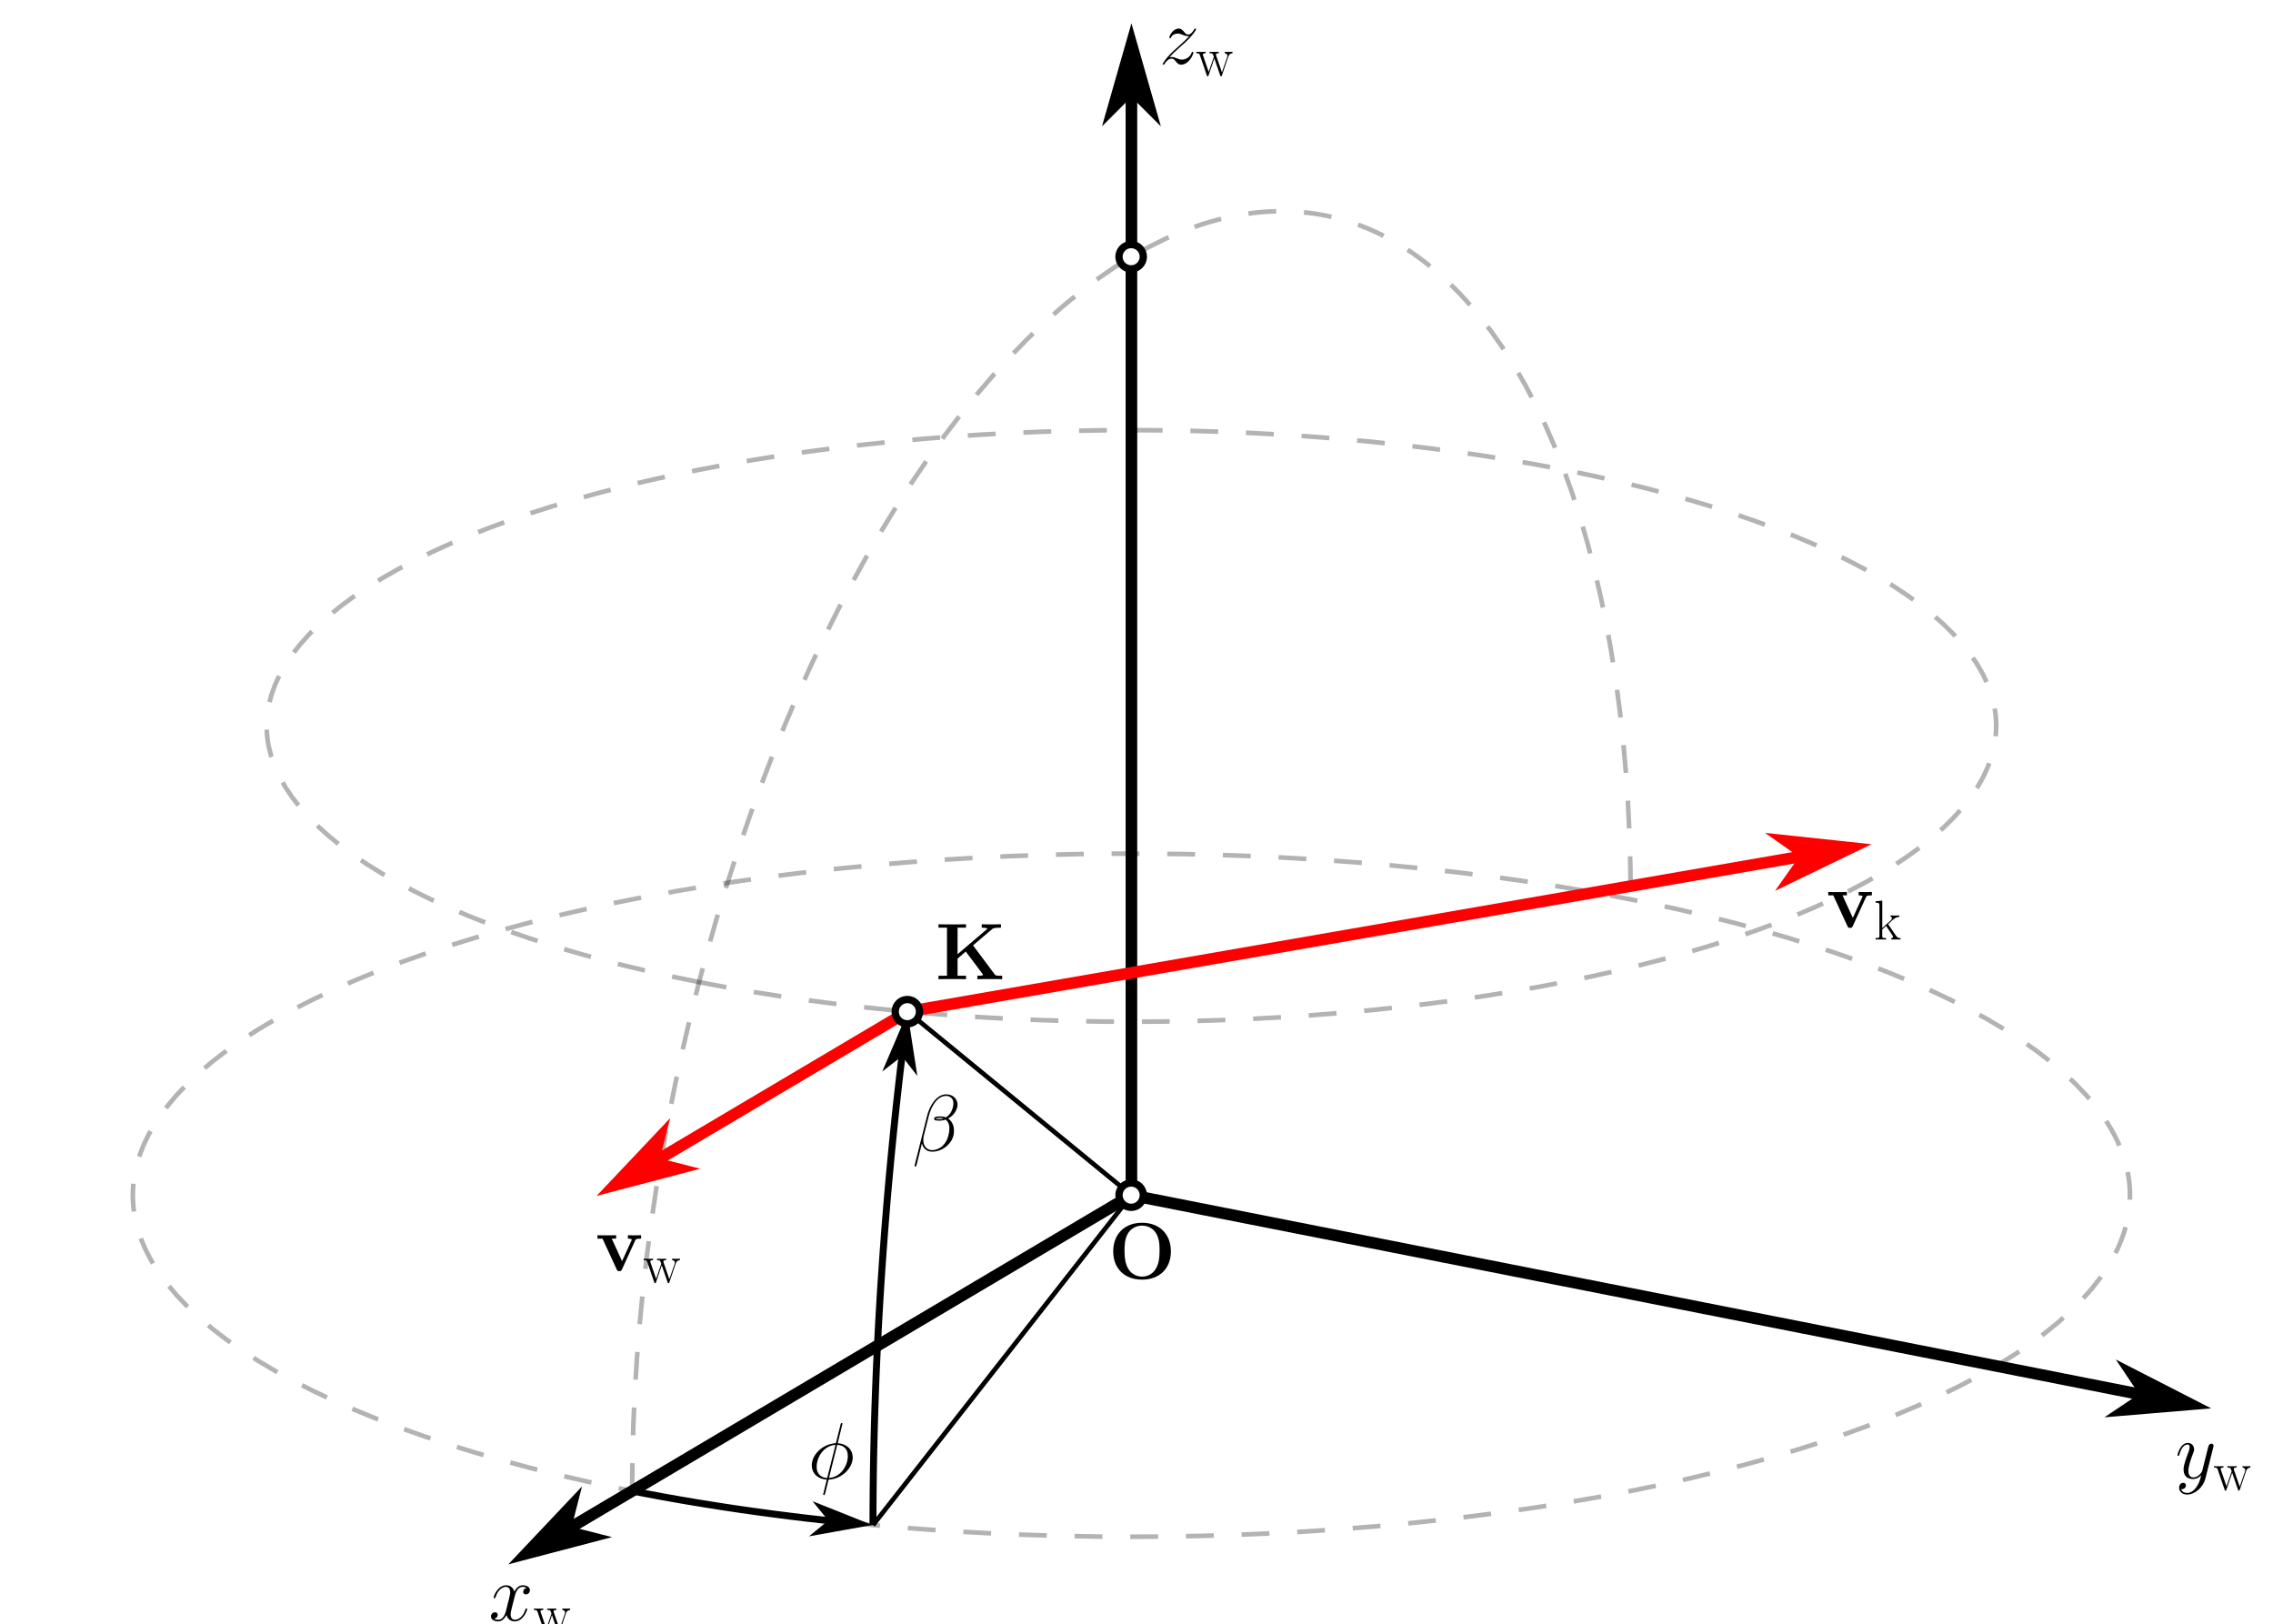
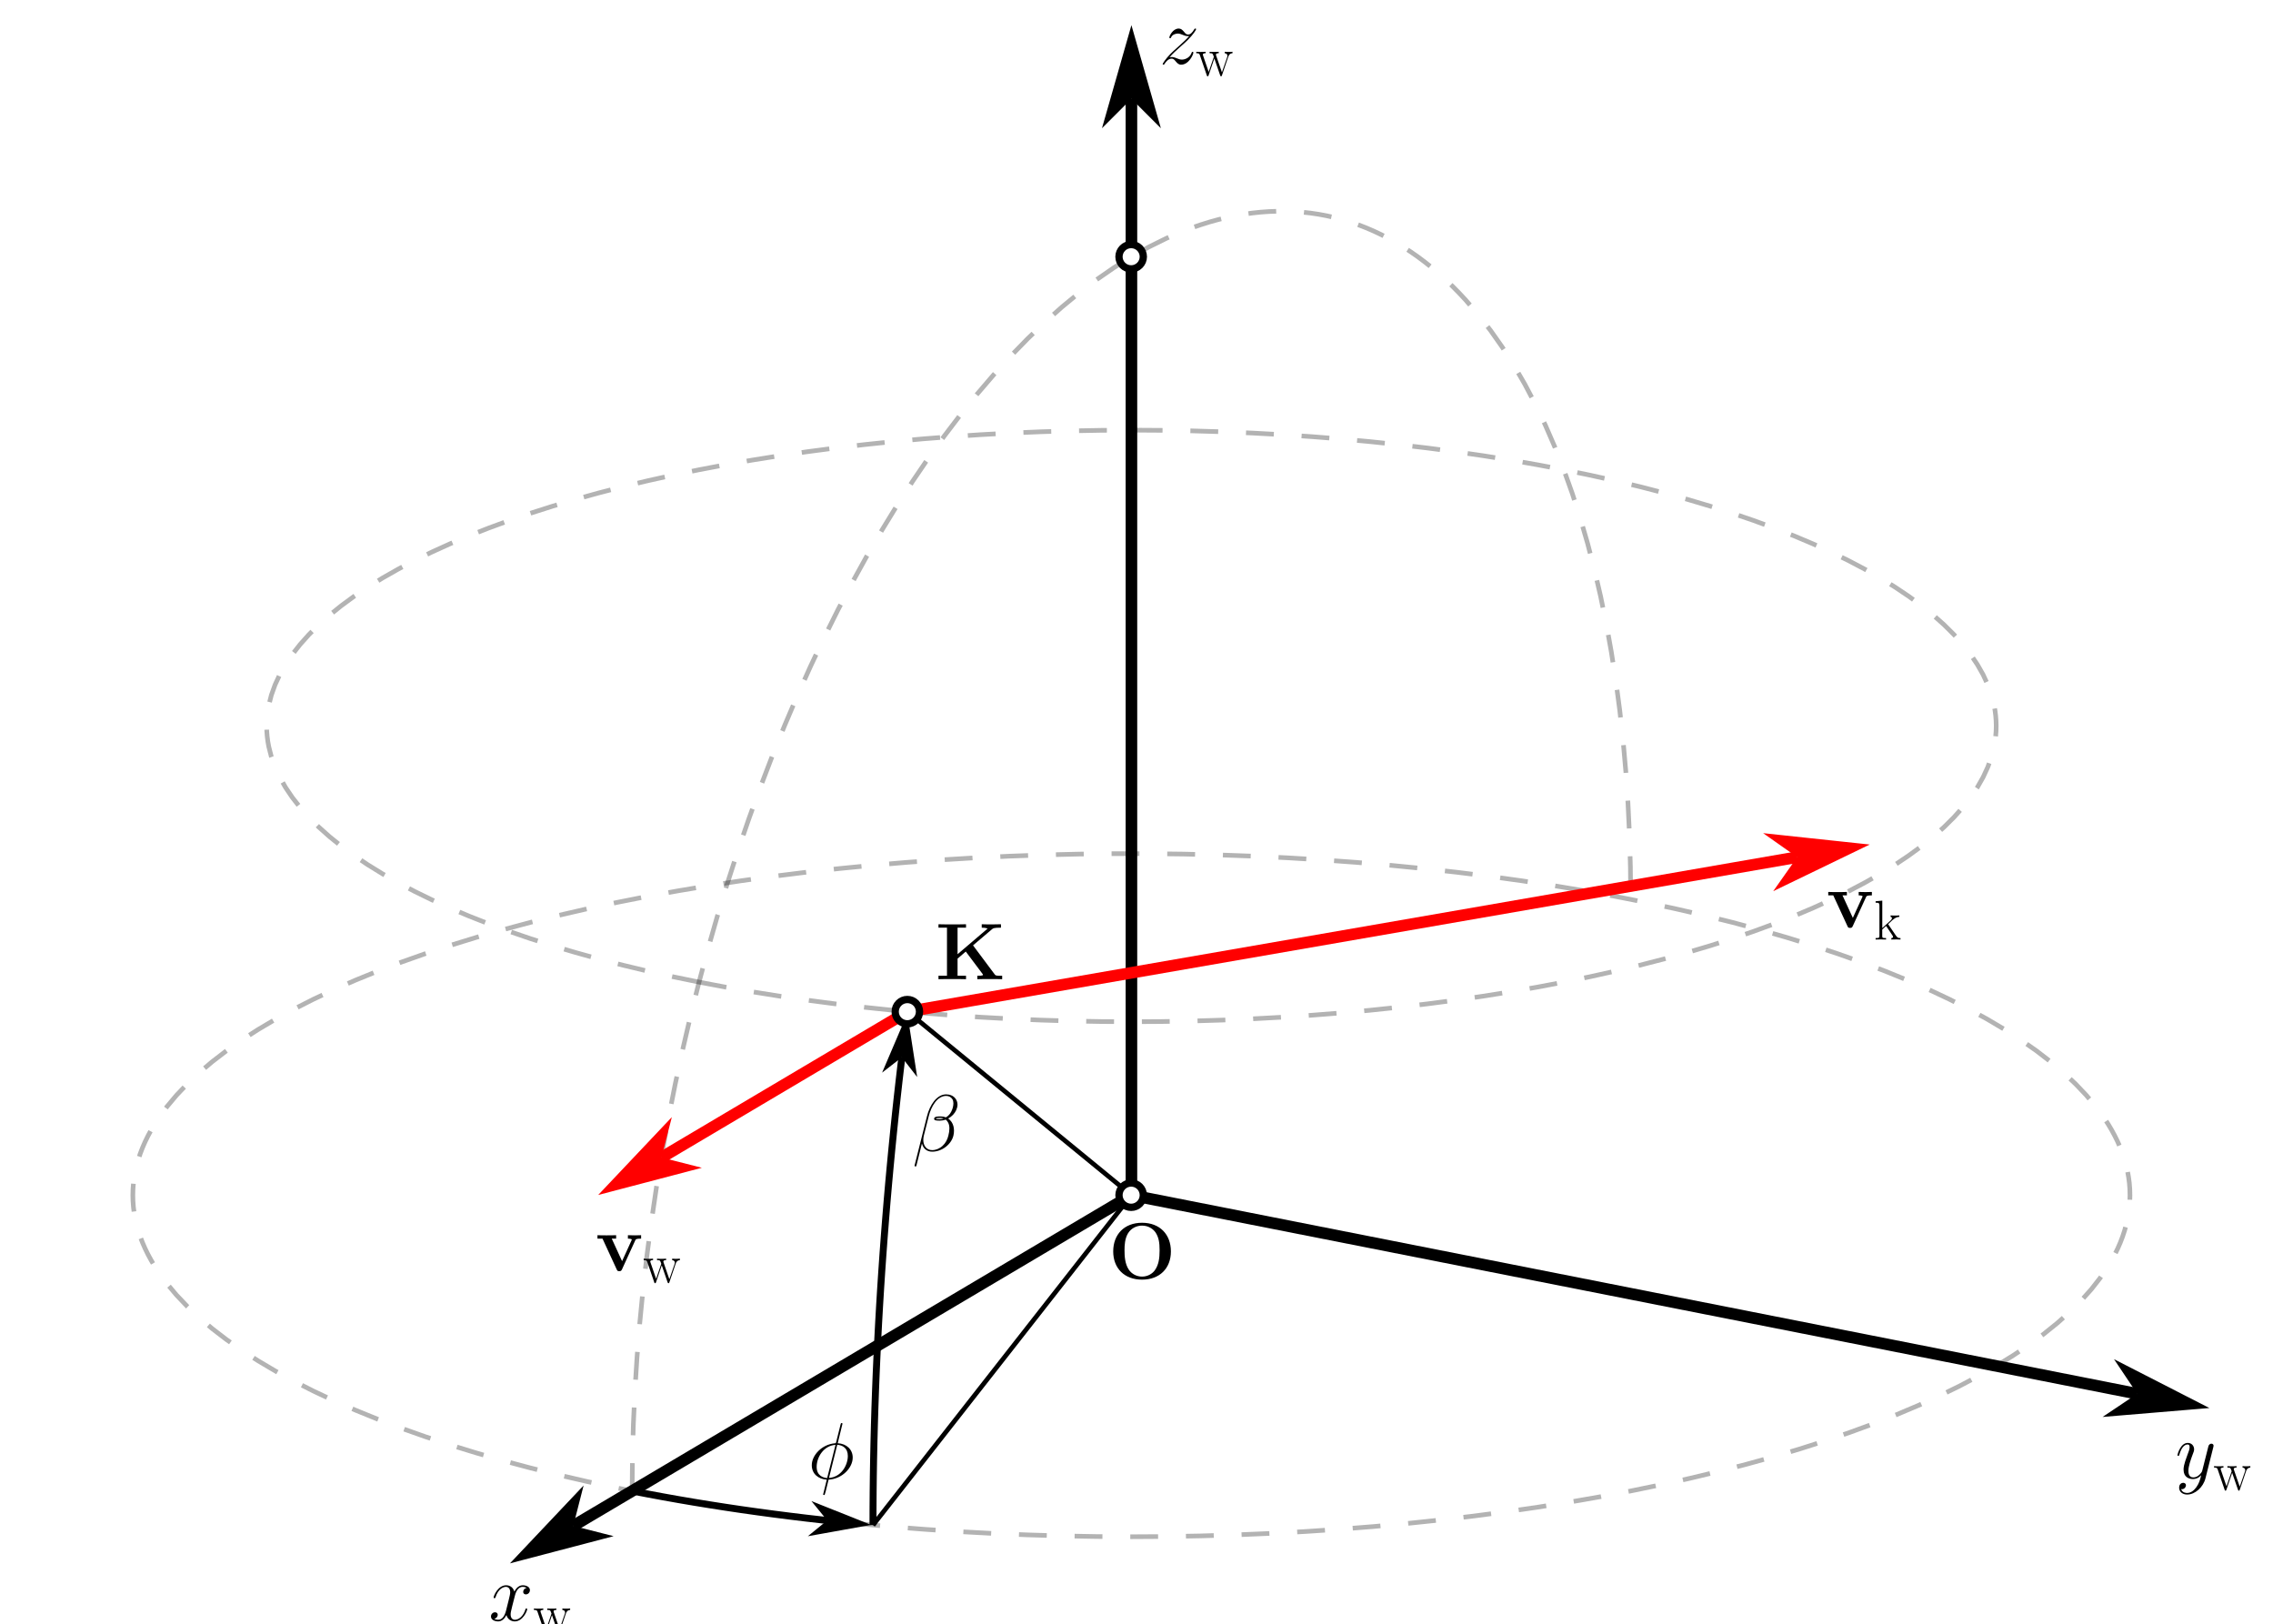
<svg xmlns="http://www.w3.org/2000/svg" xmlns:xlink="http://www.w3.org/1999/xlink" width="735pt" height="525pt" version="1.1" viewBox="0 0 735 525">
  <defs>
    <g id="j">
      <path d="m20.266-8.812c0-5.484-3.578-9.266-9.328-9.266-5.781 0-9.328 3.797-9.328 9.266s3.625 9.125 9.328 9.125c5.688 0 9.328-3.656 9.328-9.125zm-3.656-0.359c0 2.562-0.281 4.719-1.578 6.5-0.656 0.891-2.078 2-4.094 2-1.688 0-3.328-0.812-4.312-2.281-1.234-1.891-1.359-4.328-1.359-6.219 0-1.578 0.078-3.75 1.141-5.516 1.125-1.812 3-2.469 4.531-2.469 2.094 0 3.641 1.125 4.406 2.281 0.953 1.5 1.266 3.109 1.266 5.703z" />
    </g>
    <g id="i">
      <path d="m21.578 0v-1.109h-0.703c-1.391 0-1.5-0.141-1.75-0.5l-6.969-9.328 6.156-5.234c0.344-0.281 0.578-0.484 2.875-0.484v-1.109l-2.766 0.047c-0.781 0-2.797 0-3.453-0.047v1.109c0.578 0 1.203 0.031 1.875 0.281v0.031l-9.688 8.266v-8.578h2.734v-1.109c-0.75 0.047-3.516 0.047-4.453 0.047s-3.703 0-4.453-0.047v1.109h2.75v15.547h-2.75v1.109c0.75-0.047 3.516-0.047 4.453-0.047s3.703 0 4.453 0.047v-1.109h-2.734v-5.547l2.656-2.281 5.422 7.234c0.047 0.078 0.156 0.203 0.156 0.297 0 0.297-1.266 0.297-1.844 0.297v1.109c0.828-0.047 3.234-0.047 4.219-0.047 0.781 0 3.219 0 3.812 0.047z" />
    </g>
    <g id="b">
      <path d="m14.734-10.391v-1.109c-0.922 0.047-0.984 0.047-2.047 0.047l-2.219-0.047v1.109c0.703 0 1.266 0.125 1.266 0.312 0 0 0 0.047-0.125 0.312l-3.031 6.656-3.344-7.281h1.422v-1.109c-0.594 0.047-2.406 0.047-3.109 0.047-0.75 0-2.25 0-2.922-0.047v1.109h1.625l4.562 9.891c0.234 0.5 0.281 0.625 0.875 0.625 0.422 0 0.625-0.047 0.859-0.562l4.281-9.359c0.172-0.391 0.281-0.594 1.906-0.594z" />
    </g>
    <g id="h">
      <path d="m12.438-3.703c0-0.125-0.109-0.234-0.266-0.234-0.234 0-0.25 0.125-0.328 0.344-0.703 2.266-2.203 3.328-3.375 3.328-0.906 0-1.391-0.672-1.391-1.734 0-0.562 0.094-0.984 0.516-2.688l0.906-3.531c0.391-1.547 1.266-2.688 2.453-2.688 0 0 0.781 0 1.328 0.344-0.828 0.141-1.141 0.766-1.141 1.266 0 0.625 0.484 0.828 0.859 0.828 0.766 0 1.312-0.672 1.312-1.375 0-1.094-1.234-1.578-2.328-1.578-1.578 0-2.469 1.547-2.688 2.047-0.609-1.953-2.203-2.047-2.672-2.047-2.641 0-4.047 3.391-4.047 3.953 0 0.109 0.109 0.234 0.281 0.234 0.219 0 0.266-0.156 0.312-0.25 0.891-2.875 2.625-3.422 3.375-3.422 1.156 0 1.391 1.094 1.391 1.703 0 0.578-0.156 1.172-0.453 2.422l-0.891 3.547c-0.391 1.547-1.141 2.969-2.516 2.969-0.125 0-0.766 0-1.312-0.328 0.922-0.188 1.141-0.953 1.141-1.266 0-0.531-0.391-0.828-0.891-0.828-0.609 0-1.297 0.531-1.297 1.359 0 1.094 1.219 1.594 2.344 1.594 1.234 0 2.125-0.984 2.656-2.047 0.422 1.516 1.719 2.047 2.672 2.047 2.641 0 4.047-3.406 4.047-3.969z" />
    </g>
    <g id="g">
      <path d="m12.312-10.078c0.016-0.125 0.078-0.281 0.078-0.438 0-0.391-0.312-0.656-0.703-0.656-0.234 0-0.781 0.109-0.984 0.891l-1.922 7.609c-0.125 0.469-0.125 0.516-0.328 0.812-0.531 0.719-1.375 1.594-2.625 1.594-1.453 0-1.578-1.422-1.578-2.125 0-1.469 0.703-3.469 1.391-5.328 0.297-0.75 0.453-1.109 0.453-1.641 0-1.078-0.781-2.062-2.047-2.062-2.391 0-3.344 3.75-3.344 3.953 0 0.109 0.094 0.234 0.281 0.234 0.234 0 0.266-0.094 0.359-0.453 0.625-2.188 1.609-3.219 2.625-3.219 0.234 0 0.672 0 0.672 0.859 0 0.672-0.281 1.422-0.672 2.406-1.281 3.391-1.281 4.25-1.281 4.875 0 2.453 1.766 3.031 3.062 3.031 0.75 0 1.688-0.234 2.594-1.203l0.031 0.031c-0.391 1.531-0.656 2.531-1.562 3.812-0.703 0.984-1.703 1.859-2.984 1.859-0.312 0-1.547-0.047-1.938-1.25 0.078 0.031 0.266 0.031 0.266 0.031 0.766 0 1.297-0.672 1.297-1.266s-0.5-0.797-0.891-0.797c-0.406 0-1.312 0.297-1.312 1.578 0 1.312 1.109 2.219 2.578 2.219 2.594 0 5.219-2.375 5.938-5.25z" />
    </g>
    <g id="f">
      <path d="m11.031-3.625c0-0.109-0.016-0.266-0.281-0.266-0.203 0-0.234 0.109-0.312 0.375-0.562 1.516-2.094 2.141-3.109 2.141-0.547 0-1.062-0.172-1.609-0.406-1.031-0.422-1.312-0.422-1.656-0.422-0.25 0-0.547 0-0.766 0.109 1.109-1.281 2.016-2.078 3.312-3.25 1.547-1.344 2.219-1.984 2.594-2.375 1.812-1.781 2.719-3.297 2.719-3.5s-0.266-0.203-0.266-0.203c-0.188 0-0.234 0.094-0.359 0.281-0.656 1.109-1.266 1.656-1.938 1.656-0.547 0-0.844-0.234-1.328-0.859-0.547-0.641-0.984-1.078-1.734-1.078-1.891 0-3.031 2.359-3.031 2.906 0 0.062 0.031 0.219 0.25 0.219s0.234-0.094 0.312-0.281c0.453-1.031 1.688-1.219 2.188-1.219 0.531 0 1.062 0.188 1.594 0.422 0.984 0.406 1.406 0.406 1.672 0.406 0.172 0 0.281 0 0.406-0.016-0.859 1-2.25 2.25-3.422 3.312-1.656 1.453-2.094 1.922-2.609 2.406-1.578 1.609-2.547 3.141-2.547 3.312 0 0.156 0.141 0.219 0.297 0.219 0.141 0 0.172-0.031 0.359-0.344 0.406-0.641 1.234-1.609 2.203-1.609 0.531 0 0.797 0.188 1.312 0.828 0.5 0.578 0.938 1.125 1.766 1.125 2.531 0 3.984-3.297 3.984-3.891z" />
    </g>
    <g id="e">
      <path d="m13.297-4.844c0.156-0.578 0.203-1.141 0.203-1.688 0-1-0.234-1.969-0.75-2.75-0.312-0.453-0.672-0.875-1.141-1.156 0.281-0.156 0.562-0.344 0.828-0.547 1.031-0.781 1.781-1.844 2.062-2.984 0.078-0.312 0.141-0.641 0.141-0.953 0-0.781-0.266-1.5-0.734-2.078-0.672-0.828-1.734-1.266-2.953-1.266-3.047 0-5.328 3.547-6.188 7.078l-4.016 15.953c0 0.188 0.109 0.266 0.203 0.266h0.156c0.109 0 0.188-0.062 0.219-0.156l1.812-7.281c0.359 1.578 1.516 2.672 3.312 2.672 1.453 0 2.984-0.5 4.297-1.484 1.25-0.938 2.203-2.25 2.547-3.625zm-1.609-0.109c-0.281 1.219-0.891 2.438-1.891 3.344-0.969 0.891-2.188 1.375-3.344 1.375-1.844 0-2.875-1.453-2.875-3.281 0-0.422 0.047-0.859 0.156-1.328l1.578-6.266c0.797-3.266 2.797-6.656 5.641-6.656 0.891 0 1.609 0.375 2.031 1.062 0.234 0.375 0.328 0.844 0.328 1.344 0 0.406-0.078 0.859-0.172 1.297-0.266 0.984-0.703 1.969-1.531 2.719-0.203 0.172-0.469 0.359-0.703 0.516-0.516-0.203-1.094-0.312-1.703-0.312-0.891 0-1.953 0-2.109 0.625 0 0.078-0.016 0.172-0.016 0.172 0 0.578 1 0.578 1.859 0.578 0.625 0 1.266-0.109 1.891-0.344 0.359 0.297 0.641 0.656 0.828 1.062 0.266 0.547 0.359 1.172 0.359 1.812 0 0.734-0.125 1.516-0.328 2.281zm-1.531-5.516c-0.391 0.125-0.797 0.203-1.188 0.203-0.547 0-1.359 0-1.297-0.156 0.047-0.219 0.875-0.219 1.5-0.219 0.359 0 0.672 0.047 0.984 0.172z" />
    </g>
    <g id="d">
      <path d="m14.453-6.812c0-2.625-1.969-4.484-4.844-4.656l1.531-6.281c0-0.234-0.188-0.234-0.266-0.234-0.234 0-0.25 0.062-0.359 0.5l-1.391 5.562c-0.078 0.344-0.141 0.391-0.141 0.391-0.016 0.062-0.25 0.078-0.25 0.078-4.25 0.359-7.516 3.859-7.516 7.094 0 2.812 2.156 4.516 4.844 4.672l-0.594 2.438c-0.359 1.375-0.578 2.219-0.578 2.328 0 0 0 0.203 0.266 0.203 0.078 0 0.188 0 0.234-0.094 0.047-0.062 0.203-0.688 0.312-1.016l0.953-3.859c4.438-0.234 7.797-3.859 7.797-7.125zm-1.578-0.547c0 2.922-2.047 6.812-6.094 7.125l2.672-10.719c1.719 0.094 3.422 1.062 3.422 3.594zm-3.984-3.578-2.703 10.734c-1.266-0.078-3.391-0.75-3.391-3.609 0-3.266 2.359-6.891 6.094-7.125z" />
    </g>
    <g id="a">
      <path d="m11.906-7.328v-0.469c-0.359 0.016-0.719 0.047-1.078 0.047s-1.125 0-1.438-0.047v0.469c0.562 0.047 0.875 0.375 0.875 0.828 0 0.125-0.047 0.281-0.078 0.406l-1.703 4.938-1.844-5.344c-0.047-0.141-0.094-0.281-0.094-0.344 0-0.484 0.609-0.484 0.906-0.484v-0.469c-0.422 0.047-1.188 0.047-1.609 0.047-0.453 0-0.938 0-1.344-0.047v0.469c0.984 0 0.984 0.047 1.375 1.188l-1.672 4.859-1.797-5.25c-0.094-0.234-0.094-0.266-0.094-0.312 0-0.484 0.625-0.484 0.906-0.484v-0.469c-0.422 0.047-1.188 0.047-1.641 0.047-0.406 0-1.016 0-1.391-0.047v0.469c0.797 0 0.984 0.062 1.188 0.656l2.234 6.531c0.062 0.234 0.125 0.281 0.266 0.281 0.125 0 0.203-0.031 0.297-0.297l1.859-5.484 1.891 5.484c0.094 0.266 0.156 0.297 0.281 0.297 0.156 0 0.203-0.047 0.281-0.281l2.062-6.062c0.359-1.062 1.094-1.094 1.359-1.125z" />
    </g>
    <g id="c">
      <path d="m8.609 0v-0.469c-0.859 0-1.047-0.172-1.594-0.969l-2.281-3.344c-0.016-0.047-0.109-0.156-0.109-0.203l1.453-1.359c1.031-0.875 1.672-0.953 2.156-0.984v-0.469c-0.109 0-0.172 0.016-0.172 0.016l-0.891 0.031c-0.5 0-1.281 0-1.766-0.047v0.469c0.25 0.031 0.438 0.172 0.438 0.422 0 0.359-0.391 0.703-0.391 0.703l-2.734 2.5v-8.875l-2.156 0.203v0.469c1.062 0 1.234 0.109 1.234 0.984v9.672c0 0.688-0.078 0.781-1.234 0.781v0.469c0.438-0.031 1.234-0.031 1.688-0.031s1.25 0 1.688 0.031v-0.469c-1.172 0-1.234-0.078-1.234-0.781v-2l1.25-1.141 1.828 2.719c0.219 0.328 0.406 0.578 0.406 0.812 0 0.328-0.328 0.391-0.547 0.391v0.469c0.438-0.031 1.203-0.031 1.656-0.031z" />
    </g>
  </defs>
  <rect x="-73.5" y="-52.5" width="882" height="630" fill="#fff" />
  <path d="m105 0h525v525h-525z" fill="#fff" />
  <path d="m365.86 386.43-72.375-59.328" fill="none" stroke="#000" stroke-linejoin="round" stroke-width="1.5" />
  <path d="m365.86 386.43-83.57 106.68" fill="none" stroke="#000" stroke-linejoin="round" stroke-width="1.5" />
  <g>
    <use x="358.36" y="413.431" xlink:href="#j" />
    <use x="302.485" y="316.599" xlink:href="#i" />
    <use x="158.045" y="523.98" xlink:href="#h" />
    <use x="172.458" y="527.865" xlink:href="#a" />
    <use x="703.396" y="477.952" xlink:href="#g" />
    <use x="715.762" y="481.838" xlink:href="#a" />
    <use x="374.857" y="20.652" xlink:href="#f" />
    <use x="386.639" y="24.538" xlink:href="#a" />
    <use x="590.559" y="299.888" xlink:href="#b" />
    <use x="605.939" y="303.774" xlink:href="#c" />
    <use x="192.576" y="410.874" xlink:href="#b" />
    <use x="207.956" y="414.76" xlink:href="#a" />
    <use x="294.982" y="372.103" xlink:href="#e" />
    <use x="261.281" y="478.098" xlink:href="#d" />
  </g>
  <path d="m204.41 482.07 0.098-10.645 0.293-10.754 0.492-10.84 0.688-10.918 0.879-10.984 1.078-11.031 1.266-11.07 1.461-11.094 1.645-11.105 1.836-11.102 2.019-11.082 2.203-11.055 2.379-11.008 2.559-10.953 2.734-10.883 2.902-10.797 3.07-10.699 3.231-10.59 3.391-10.469 3.547-10.332 3.699-10.184 3.84-10.023 3.984-9.848 4.125-9.664 4.25-9.469 4.379-9.258 4.504-9.043 4.613-8.809 4.727-8.566 4.832-8.316 4.93-8.055 5.019-7.781 5.106-7.504 5.188-7.211 5.262-6.91 5.328-6.606 5.391-6.289 5.441-5.965 5.492-5.637 5.531-5.297 5.566-4.953 5.594-4.606 5.613-4.25 5.629-3.887 5.633-3.523 5.637-3.152 5.625-2.777 2.809-1.25 2.805-1.156 2.801-1.059 2.793-0.961 2.789-0.871 2.777-0.77 2.769-0.676 2.762-0.582 2.75-0.484 2.742-0.387 2.727-0.289 2.715-0.191 2.703-0.098h2.688l2.672 0.098 2.656 0.195 2.641 0.289 2.621 0.387 2.602 0.484 2.586 0.582 2.562 0.676 2.543 0.773 2.523 0.871 2.5 0.965 2.477 1.059 2.449 1.156 2.43 1.25 2.402 1.344 2.375 1.438 2.352 1.531 2.32 1.621 2.297 1.719 2.266 1.809 2.234 1.898 2.203 1.988 2.176 2.082 2.141 2.168 2.113 2.262 4.121 4.781 3.984 5.129 3.844 5.469 3.695 5.801 3.547 6.129 3.391 6.449 3.234 6.762 3.066 7.066 2.902 7.356 2.734 7.644 2.559 7.922 2.383 8.188 2.199 8.445 2.019 8.691 1.836 8.926 1.648 9.152 1.457 9.367 1.27 9.57 1.074 9.758 0.879 9.938 0.688 10.105 0.492 10.258 0.297 10.402 0.098 10.531" fill="none" stroke="#000" stroke-dasharray="9 9" stroke-linejoin="round" stroke-opacity=".3" stroke-width="1.5" />
  <path d="m204.41 482.07 9.855 1.871 10.043 1.75 10.215 1.629 10.375 1.504 10.52 1.383 10.656 1.254 10.781 1.129 10.887 0.996 10.98 0.867 11.062 0.738 11.133 0.602 11.188 0.469 11.227 0.336 11.254 0.203 11.27 0.066 11.27-0.066 11.254-0.203 11.23-0.336 11.184-0.469 11.133-0.602 11.062-0.738 10.984-0.867 10.887-0.996 10.777-1.129 10.656-1.254 10.523-1.383 10.371-1.504 10.215-1.629 10.043-1.75 9.859-1.871 9.66-1.984 9.453-2.098 9.23-2.211 9-2.32 8.762-2.426 8.504-2.531 8.242-2.629 7.973-2.723 7.684-2.82 7.394-2.91 7.094-2.996 6.781-3.078 6.465-3.156 6.141-3.234 5.805-3.305 5.465-3.371 5.117-3.434 4.762-3.496 4.402-3.547 4.039-3.598 3.672-3.644 3.293-3.688 2.918-3.723 2.535-3.758 1.125-1.887 1.023-1.895 0.934-1.902 0.832-1.906 0.734-1.91 0.637-1.914 0.543-1.922 0.441-1.922 0.344-1.922 0.246-1.926 0.148-1.926 0.047-1.93-0.047-1.926-0.148-1.926-0.246-1.926-0.344-1.926-0.441-1.922-0.543-1.918-0.637-1.914-0.734-1.91-0.832-1.906-0.934-1.902-1.023-1.895-1.125-1.891-1.219-1.879-2.727-3.742-3.109-3.707-3.481-3.664-3.856-3.621-4.223-3.574-4.582-3.523-4.941-3.465-5.293-3.402-5.633-3.34-5.973-3.269-6.305-3.195-6.625-3.117-6.938-3.039-7.246-2.953-7.539-2.863-7.832-2.773-8.105-2.676-8.375-2.582-8.637-2.477-8.879-2.375-9.117-2.266-9.344-2.152-9.559-2.043-9.762-1.93-9.949-1.809-10.133-1.691-10.297-1.566-10.449-1.445-10.59-1.316-10.719-1.191-10.836-1.062-10.934-0.934-11.023-0.801-11.102-0.668-11.16-0.539-11.207-0.402-11.246-0.27-11.262-0.133h-11.273l-11.262 0.133-11.242 0.27-11.211 0.402-11.16 0.539-11.098 0.668-11.027 0.801-10.934 0.934-10.836 1.062-10.719 1.191-10.59 1.316-10.449 1.445-10.297 1.566-10.129 1.691-9.953 1.809-9.762 1.93-9.555 2.043-9.344 2.152-9.121 2.266-8.879 2.375-8.633 2.477-8.379 2.582-8.105 2.676-7.828 2.773-7.543 2.863-7.246 2.953-6.938 3.039-6.625 3.117-6.301 3.195-5.973 3.269-5.637 3.34-5.293 3.402-4.938 3.465-4.586 3.523-4.223 3.574-3.856 3.621-3.481 3.664-3.106 3.707-2.727 3.742-1.223 1.879-1.121 1.891-1.027 1.895-0.93 1.902-0.836 1.906-0.734 1.91-0.637 1.914-0.539 1.918-0.445 1.922-0.344 1.926-0.246 1.926-0.145 1.926-0.051 1.926 0.051 1.93 0.145 1.926 0.246 1.926 0.344 1.922 0.445 1.922 0.539 1.922 0.637 1.914 0.734 1.91 0.836 1.906 0.93 1.902 1.027 1.895 1.121 1.887 1.223 1.883 2.727 3.742 3.106 3.703 3.481 3.668 3.856 3.621 4.223 3.574 4.586 3.523 4.938 3.461 5.293 3.406 5.637 3.336 5.973 3.269 6.301 3.195 6.625 3.121 6.938 3.035 7.246 2.953 7.543 2.867 7.828 2.773 8.105 2.676 8.379 2.578 8.633 2.481 8.879 2.371 9.121 2.266 9.344 2.156 9.555 2.043 4.859 0.977" fill="none" stroke="#000" stroke-dasharray="9 9" stroke-linejoin="round" stroke-opacity=".3" stroke-width="1.5" />
  <path d="m226.04 317.54 8.535 1.617 8.699 1.516 8.844 1.414 8.984 1.305 9.113 1.195 9.23 1.086 9.332 0.977 9.43 0.863 9.508 0.75 9.582 0.637 9.641 0.523 9.688 0.406 9.723 0.293 9.75 0.172 9.758 0.059 9.758-0.059 9.75-0.172 9.723-0.293 9.688-0.406 9.641-0.523 9.582-0.637 9.512-0.75 9.426-0.863 9.336-0.977 9.227-1.086 9.113-1.195 8.984-1.305 8.848-1.414 8.695-1.516 8.535-1.617 8.367-1.719 8.188-1.816 7.996-1.918 7.793-2.008 7.586-2.102 7.367-2.188 7.137-2.277 6.902-2.363 6.656-2.441 6.406-2.519 6.141-2.594 5.875-2.664 5.598-2.734 5.316-2.801 5.027-2.863 4.731-2.918 4.434-2.977 4.125-3.023 3.812-3.074 3.5-3.117 3.176-3.156 2.856-3.191 2.523-3.223 2.195-3.254 1.863-3.277 1.527-3.297 1.191-3.312 0.848-3.328 0.301-1.664 0.211-1.668 0.129-1.668 0.043-1.672-0.043-1.668-0.129-1.668-0.211-1.668-0.301-1.668-0.848-3.324-1.191-3.312-1.527-3.297-1.863-3.277-2.195-3.254-2.523-3.223-2.856-3.195-3.176-3.156-3.5-3.117-3.812-3.07-4.125-3.027-4.434-2.973-4.731-2.922-5.027-2.859-5.316-2.801-5.598-2.734-5.875-2.668-6.141-2.594-6.406-2.519-6.656-2.441-6.902-2.359-7.137-2.277-7.367-2.191-7.586-2.098-7.793-2.012-7.996-1.914-8.188-1.816-8.367-1.723-8.535-1.617-8.695-1.516-8.848-1.41-8.984-1.305-9.113-1.195-9.227-1.086-9.336-0.977-9.426-0.867-9.512-0.75-9.582-0.637-9.641-0.523-9.688-0.406-9.723-0.289-9.75-0.176-9.758-0.059-9.758 0.059-9.75 0.176-9.723 0.289-9.688 0.406-9.641 0.523-9.582 0.637-9.508 0.75-9.43 0.867-9.332 0.977-9.23 1.086-9.113 1.195-8.984 1.305-8.844 1.41-8.699 1.516-8.535 1.617-8.367 1.723-8.188 1.816-7.992 1.914-7.797 2.012-7.586 2.098-7.367 2.191-7.137 2.277-6.902 2.359-6.656 2.441-6.402 2.519-6.144 2.594-5.875 2.668-5.598 2.734-5.316 2.801-5.027 2.859-4.731 2.922-4.434 2.973-4.125 3.027-3.812 3.07-3.496 3.117-3.18 3.156-2.852 3.195-2.527 3.223-2.195 3.254-1.863 3.277-1.527 3.297-1.188 3.312-0.852 3.324-0.297 1.668-0.215 1.668-0.129 1.668-0.043 1.668 0.043 1.672 0.129 1.668 0.215 1.668 0.297 1.664 0.852 3.328 1.188 3.312 1.527 3.297 1.863 3.277 2.195 3.254 2.527 3.223 2.852 3.191 3.18 3.156 3.496 3.117 3.812 3.074 4.125 3.023 4.434 2.977 4.731 2.918 5.027 2.863 5.316 2.801 5.598 2.734 5.875 2.664 6.144 2.594 6.402 2.519 6.656 2.441 6.902 2.363 7.137 2.277 7.367 2.188 7.586 2.102 7.797 2.008 7.992 1.918 8.188 1.816 8.367 1.719" fill="none" stroke="#000" stroke-dasharray="9 9" stroke-linejoin="round" stroke-opacity=".3" stroke-width="1.5" />
-   <path d="m282.29 493.1 0.012-5.312 0.039-5.344 0.062-5.371 0.09-5.398 0.113-5.426 0.141-5.449 0.164-5.473 0.191-5.492 0.215-5.516 0.242-5.527 0.266-5.547 0.289-5.562 0.316-5.57 0.34-5.586 0.367-5.594 0.391-5.602 0.414-5.606 0.438-5.609 0.461-5.613 0.488-5.613 0.512-5.613 0.535-5.609 0.559-5.606 0.578-5.598 0.605-5.59 0.629-5.582 0.652-5.57 0.285-2.266" fill="none" stroke="#000" stroke-linejoin="round" stroke-width="2.25" />
-   <path transform="matrix(-.12558 1 -1 -.12558 0 0)" d="m299.29-329.36 4.466-4.467-15.627 4.466 15.627 4.463z" stroke="#000" stroke-width="1.191" />
-   <path d="m204.41 482.07 4.902 0.949 4.953 0.922 5 0.891 5.043 0.859 5.086 0.828 5.129 0.801 5.168 0.77 5.207 0.734 5.242 0.707 5.277 0.676 5.312 0.645 5.344 0.609 1.812 0.184" fill="none" stroke="#000" stroke-linejoin="round" stroke-width="2.25" />
-   <path transform="matrix(-1 -.10131 .10131 -1 0 0)" d="m-315.27-459.78 4.476-4.477-15.672 4.474 15.672 4.479z" stroke="#000" stroke-width="1.194" />
-   <path d="m365.86 386.43-181.06 107.26" fill="none" stroke="#000" stroke-linejoin="round" stroke-width="3.75" />
-   <path transform="matrix(1 -.5924 .5924 1 0 0)" d="m-80.855 446.48 6.453-6.455-22.584 6.453 22.584 6.453z" stroke="#000" stroke-width="1.721" />
-   <path d="m365.86 386.43 325.88 64.352" fill="none" stroke="#000" stroke-linejoin="round" stroke-width="3.75" />
-   <path transform="matrix(-1 -.19746 .19746 -1 0 0)" d="m-752.77-302.39 7.359-7.359-25.754 7.359 25.754 7.36z" stroke="#000" stroke-width="1.962" />
-   <path d="m365.86 386.43v-355.16" fill="none" stroke="#000" stroke-linejoin="round" stroke-width="3.75" />
-   <path transform="rotate(90)" d="m29.918-365.86 7.5-7.5-26.25 7.5 26.25 7.5z" stroke="#000" stroke-width="2" />
-   <path d="m293.48 327.1-80.152 47.484" fill="none" stroke="#f00" stroke-linejoin="round" stroke-width="3.75" />
-   <path transform="matrix(1 -.5924 .5924 1 0 0)" d="m-7.506 370.82 6.453-6.455-22.584 6.453 22.584 6.453z" fill="#f00" stroke="#f00" stroke-width="1.721" />
-   <path d="m293.48 327.1 288.32-50.078" fill="none" stroke="#f00" stroke-linejoin="round" stroke-width="3.75" />
-   <path transform="matrix(-1 .17369 -.17369 -1 0 0)" d="m-519.38-367 7.389-7.388-25.861 7.387 25.865 7.391z" fill="#f00" stroke="#f00" stroke-width="1.97" />
+   <path d="m282.29 493.1 0.012-5.312 0.039-5.344 0.062-5.371 0.09-5.398 0.113-5.426 0.141-5.449 0.164-5.473 0.191-5.492 0.215-5.516 0.242-5.527 0.266-5.547 0.289-5.562 0.316-5.57 0.34-5.586 0.367-5.594 0.391-5.602 0.414-5.606 0.438-5.609 0.461-5.613 0.488-5.613 0.512-5.613 0.535-5.609 0.559-5.606 0.578-5.598 0.605-5.59 0.629-5.582 0.652-5.57 0.238-1.906" fill="none" stroke="#000" stroke-linejoin="round" stroke-width="2.25" />
+   <path transform="matrix(-.12558 1 -1 -.12558 0 0)" d="m299.65-329.36 4.467-4.463-15.627 4.462 15.627 4.467z" stroke="#000" stroke-width="1.191" />
+   <path d="m204.41 482.07 4.902 0.949 4.953 0.922 5 0.891 5.043 0.859 5.086 0.828 5.129 0.801 5.168 0.77 5.207 0.734 5.242 0.707 5.277 0.676 5.312 0.645 5.344 0.609 1.453 0.148" fill="none" stroke="#000" stroke-linejoin="round" stroke-width="2.25" />
+   <path transform="matrix(-1 -.10131 .10131 -1 0 0)" d="m-314.91-459.78 4.476-4.477-15.667 4.478 15.668 4.475z" stroke="#000" stroke-width="1.194" />
+   <path d="m365.86 386.43-180.54 106.95" fill="none" stroke="#000" stroke-linejoin="round" stroke-width="3.75" />
+   <path transform="matrix(1 -.5924 .5924 1 0 0)" d="m-80.335 446.48 6.453-6.455-22.584 6.453 22.584 6.453z" stroke="#000" stroke-width="1.721" />
+   <path d="m365.86 386.43 325.29 64.234" fill="none" stroke="#000" stroke-linejoin="round" stroke-width="3.75" />
+   <path transform="matrix(-1 -.19746 .19746 -1 0 0)" d="m-752.18-302.39 7.359-7.359-25.754 7.359 25.753 7.356z" stroke="#000" stroke-width="1.962" />
+   <path d="m365.86 386.43v-354.55" fill="none" stroke="#000" stroke-linejoin="round" stroke-width="3.75" />
+   <path transform="rotate(90)" d="m30.523-365.86 7.5-7.5-26.25 7.5 26.25 7.5z" stroke="#000" stroke-width="2" />
+   <path d="m293.48 327.1-79.633 47.176" fill="none" stroke="#f00" stroke-linejoin="round" stroke-width="3.75" />
+   <path transform="matrix(1 -.5924 .5924 1 0 0)" d="m-6.989 370.82 6.454-6.45-22.584 6.453 22.585 6.45z" fill="#f00" stroke="#f00" stroke-width="1.721" />
+   <path d="m293.48 327.1 287.72-49.973" fill="none" stroke="#f00" stroke-linejoin="round" stroke-width="3.75" />
+   <path transform="matrix(-1 .17369 -.17369 -1 0 0)" d="m-518.79-367 7.389-7.392-25.862 7.391 25.865 7.391z" fill="#f00" stroke="#f00" stroke-width="1.97" />
  <path d="m369.71 386.43c0 2.176-1.766 3.938-3.938 3.938s-3.938-1.762-3.938-3.938c0-2.172 1.766-3.938 3.938-3.938s3.938 1.766 3.938 3.938z" fill="#fff" stroke="#000" stroke-linejoin="round" stroke-width="2.362" />
  <path d="m297.34 327.1c0 2.176-1.766 3.938-3.938 3.938s-3.938-1.762-3.938-3.938c0-2.172 1.766-3.938 3.938-3.938s3.938 1.766 3.938 3.938z" fill="#fff" stroke="#000" stroke-linejoin="round" stroke-width="2.362" />
  <path d="m369.71 83.004c0 2.176-1.766 3.938-3.938 3.938s-3.938-1.762-3.938-3.938c0-2.172 1.766-3.938 3.938-3.938s3.938 1.766 3.938 3.938z" fill="#fff" stroke="#000" stroke-linejoin="round" stroke-width="2.362" />
</svg>
